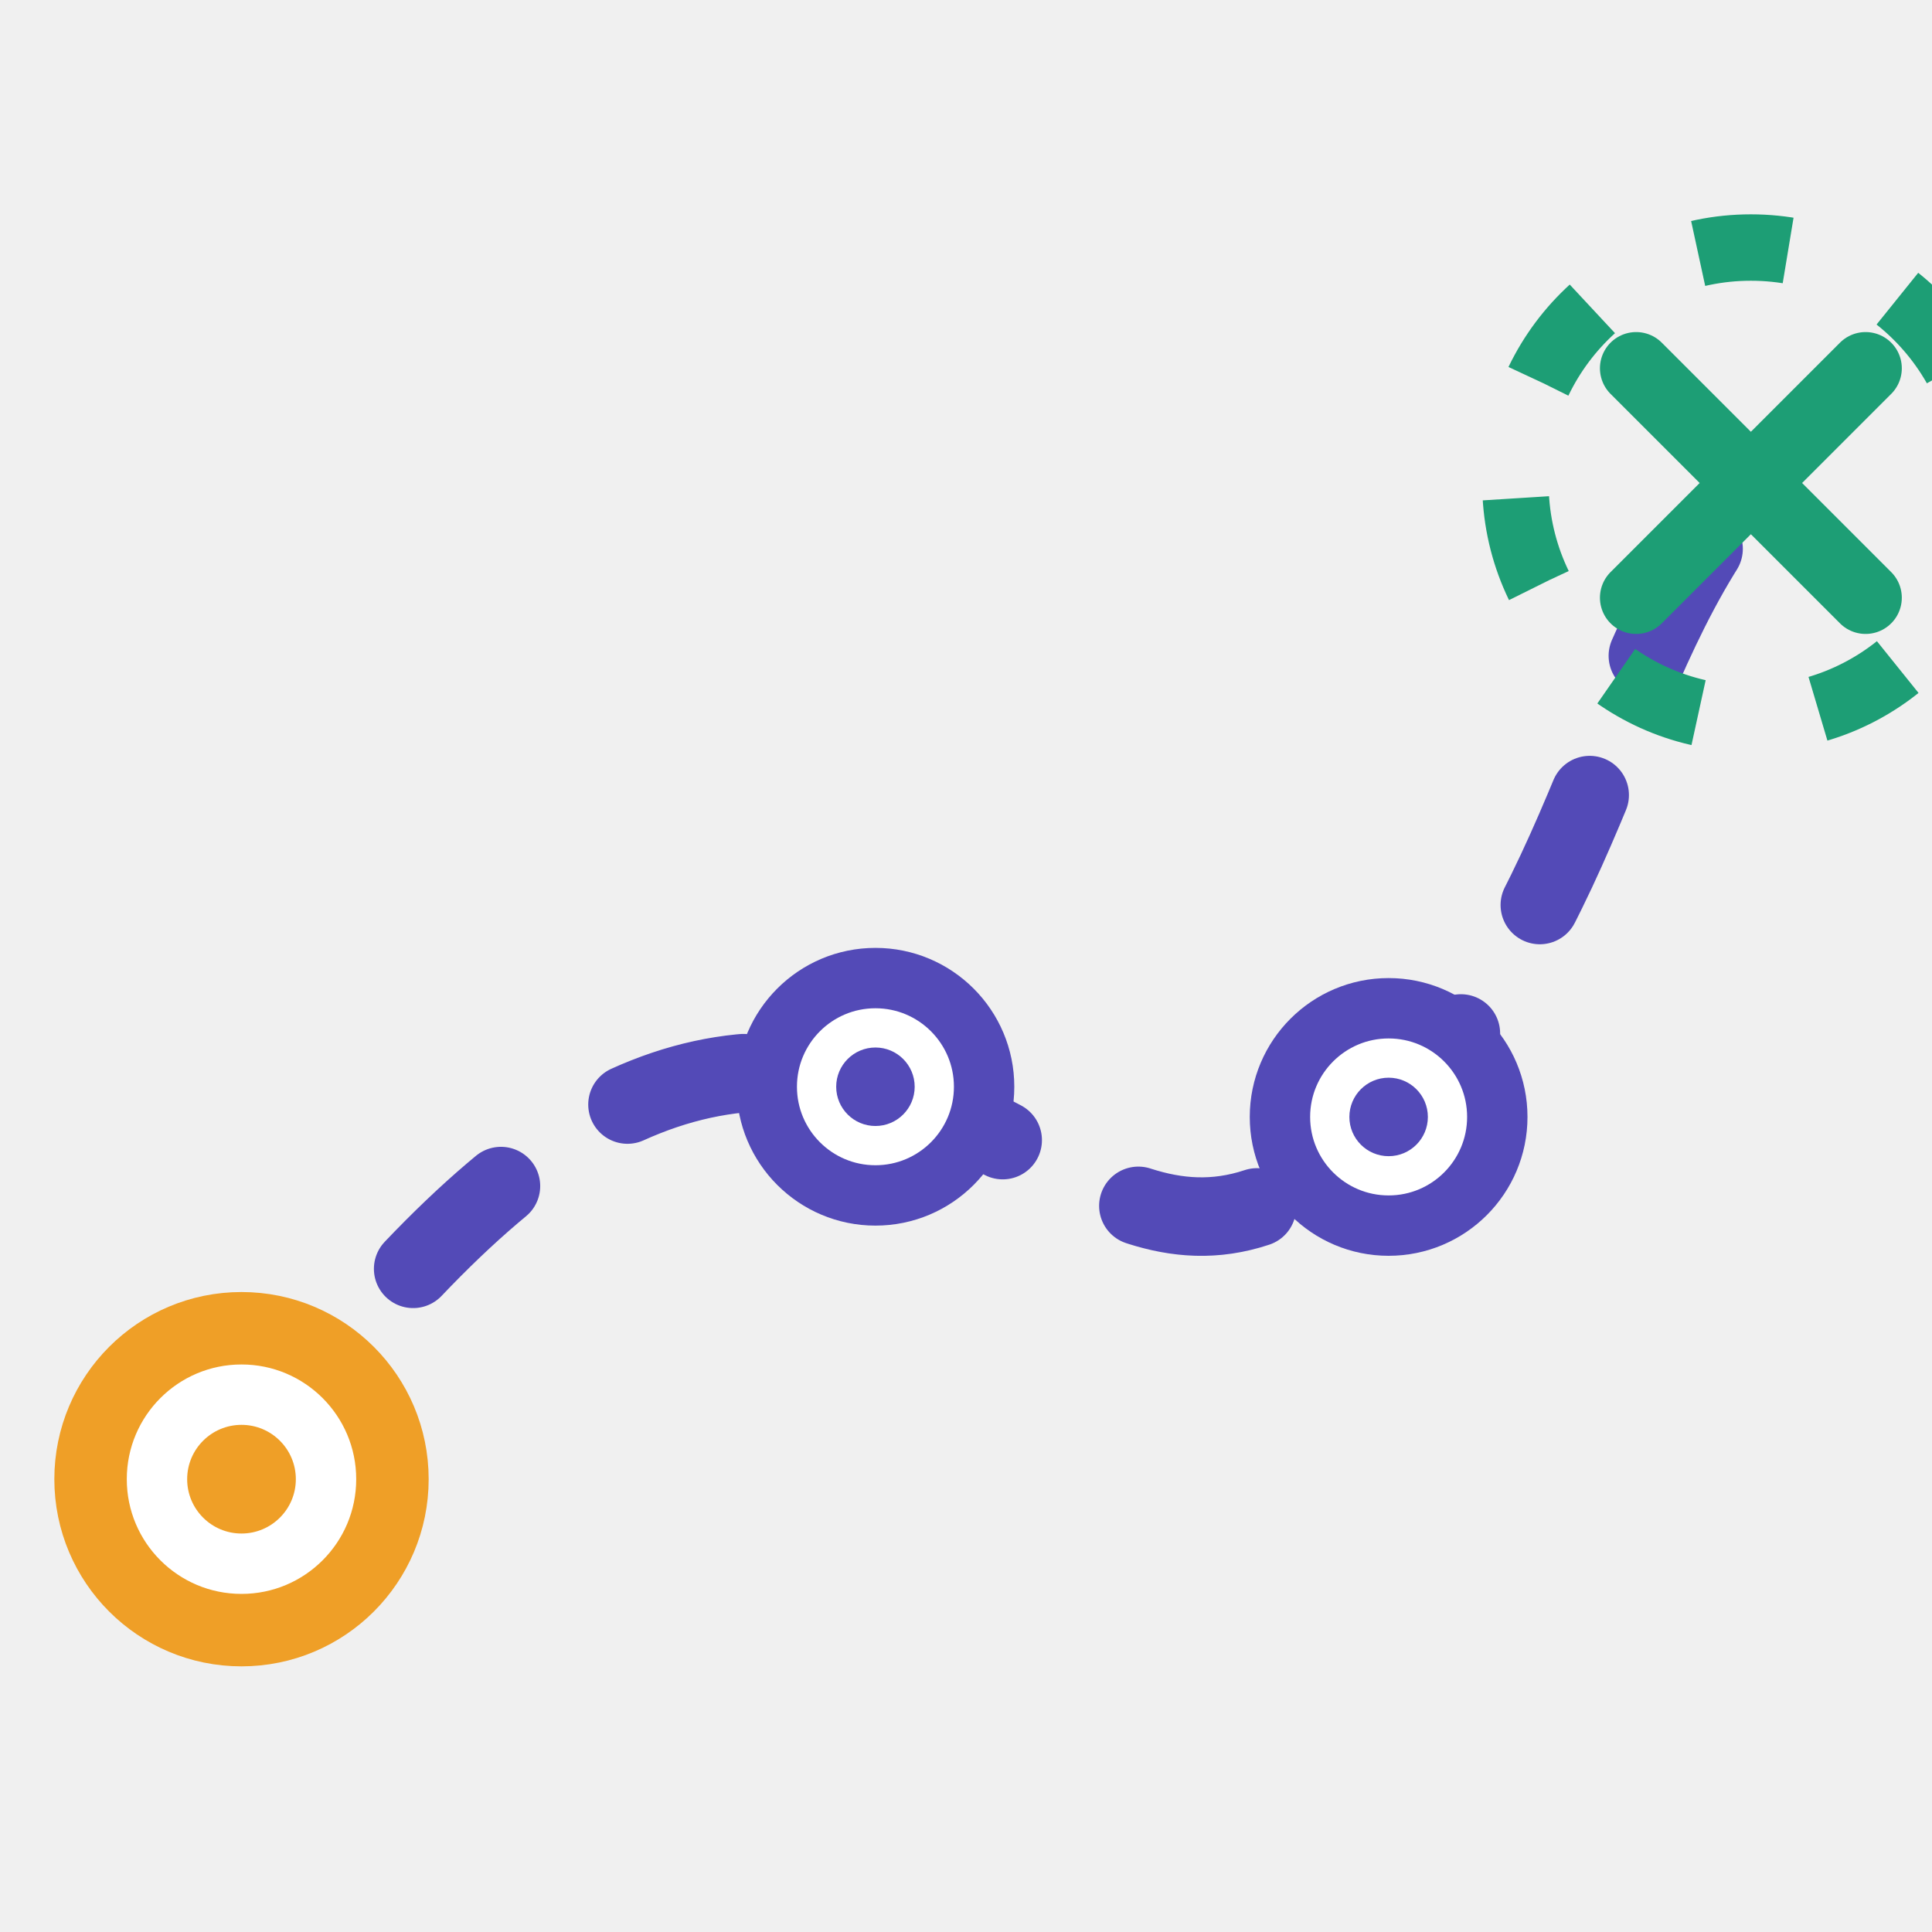
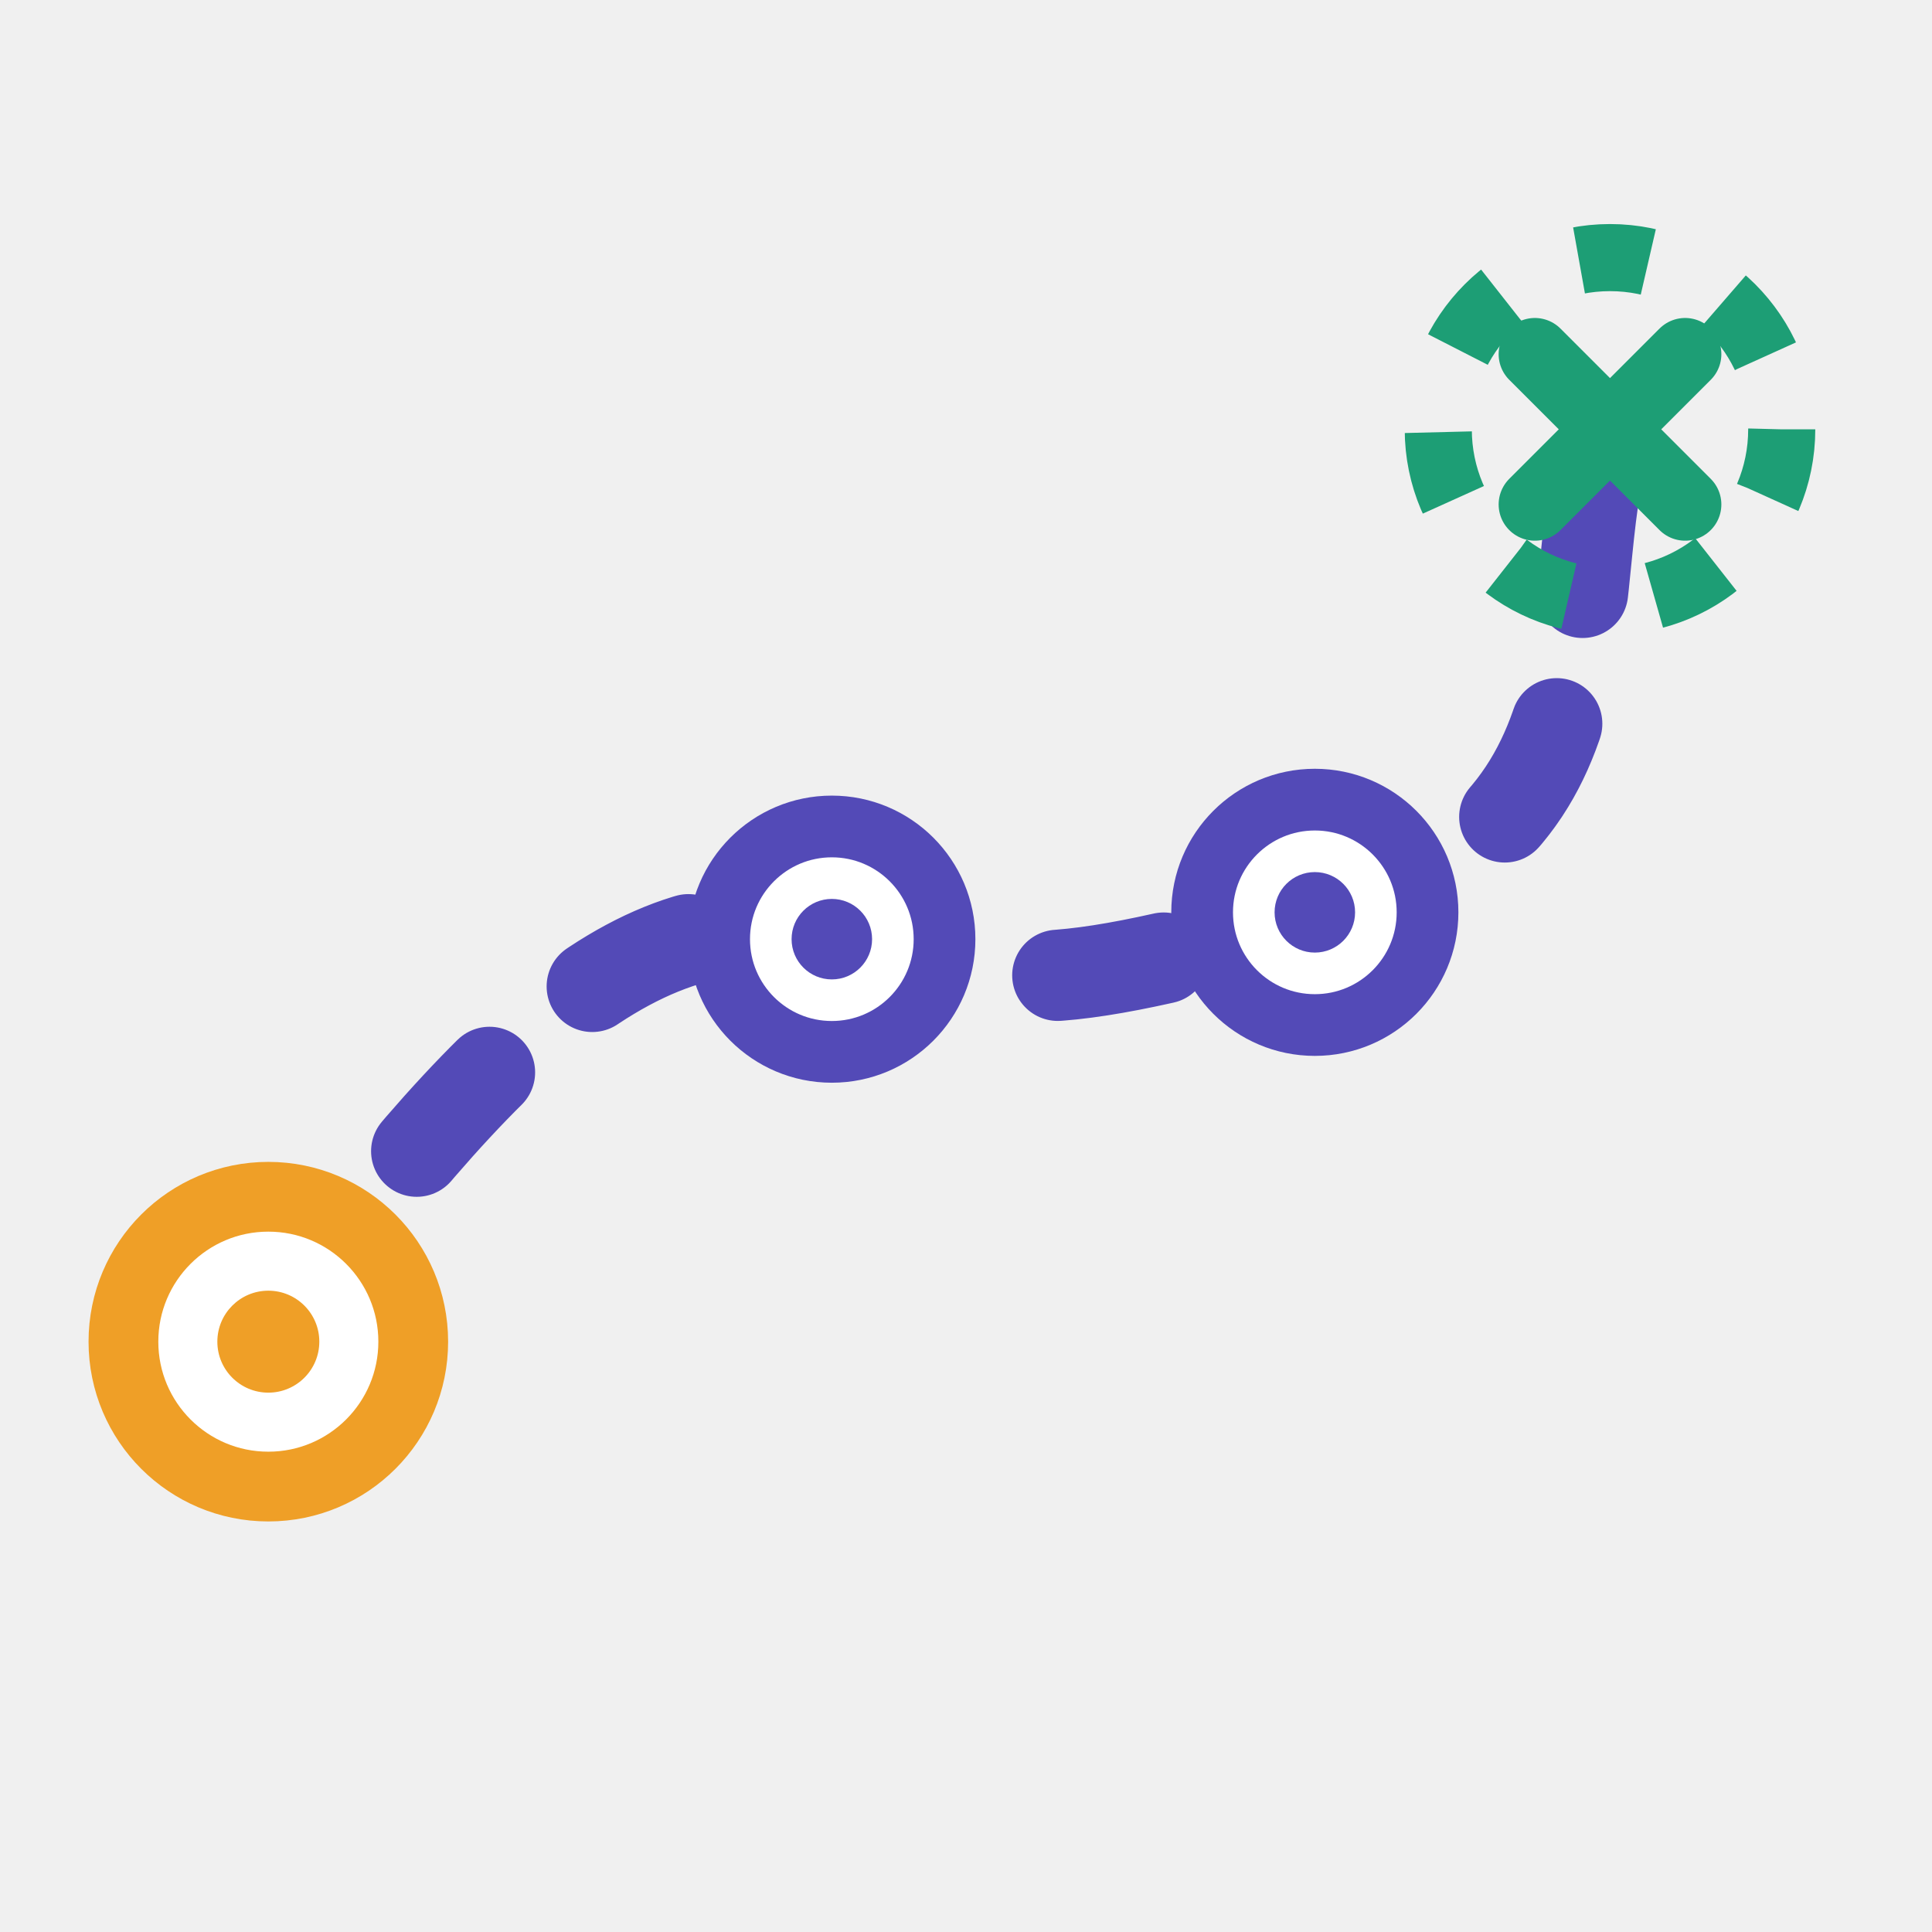
- <svg xmlns="http://www.w3.org/2000/svg" viewBox="0 0 64 64" role="img" aria-label="Afaq icon">
-   <path d="M8 49 C 16 38, 22 34, 29 36 S 39 44, 46 37 S 53 22, 58 16" fill="none" stroke="#534AB7" stroke-width="2.6" stroke-linecap="round" stroke-dasharray="4 5" />
-   <g transform="translate(8 49)">
-     <circle r="5" fill="#ffffff" stroke="#EF9F27" stroke-width="2.4" />
-     <circle r="1.8" fill="#EF9F27" />
+ <svg xmlns="http://www.w3.org/2000/svg" viewBox="0 0 72 72" role="img" aria-label="Afaq favicon">
+   <path d="M10 50 C 18 39, 24 33, 31 35 S 39 37, 50 34 S 58 21, 60 16" fill="none" stroke="#534AB7" stroke-width="3.4" stroke-linecap="round" stroke-dasharray="4 5" />
+   <g transform="translate(10 50)">
+     <circle r="5.4" fill="#ffffff" stroke="#EF9F27" stroke-width="2.6" />
+     <circle r="1.9" fill="#EF9F27" />
  </g>
-   <g transform="translate(29 36)">
-     <circle r="3.6" fill="#ffffff" stroke="#534AB7" stroke-width="2" />
-     <circle r="1.3" fill="#534AB7" />
+   <g transform="translate(31 35)">
+     <circle r="4.2" fill="#ffffff" stroke="#534AB7" stroke-width="2.3" />
+     <circle r="1.5" fill="#534AB7" />
  </g>
-   <g transform="translate(46 37)">
-     <circle r="3.6" fill="#ffffff" stroke="#534AB7" stroke-width="2" />
-     <circle r="1.3" fill="#534AB7" />
+   <g transform="translate(49 34)">
+     <circle r="4.2" fill="#ffffff" stroke="#534AB7" stroke-width="2.3" />
+     <circle r="1.5" fill="#534AB7" />
  </g>
-   <g transform="translate(58 16)">
-     <circle r="7.8" fill="none" stroke="#1D9E75" stroke-width="2.2" stroke-dasharray="3 4" />
-     <path d="M-3.8 -3.8 L3.8 3.8 M3.8 -3.8 L-3.8 3.8" fill="none" stroke="#1D9E75" stroke-width="2.4" stroke-linecap="round" />
+   <g transform="translate(60 16)">
+     <circle r="6.4" fill="none" stroke="#1D9E75" stroke-width="2.5" stroke-dasharray="2.6 3.2" />
+     <path d="M-2.8 -2.8 L2.8 2.8 M2.8 -2.8 L-2.8 2.8" fill="none" stroke="#1D9E75" stroke-width="2.7" stroke-linecap="round" />
  </g>
</svg>
